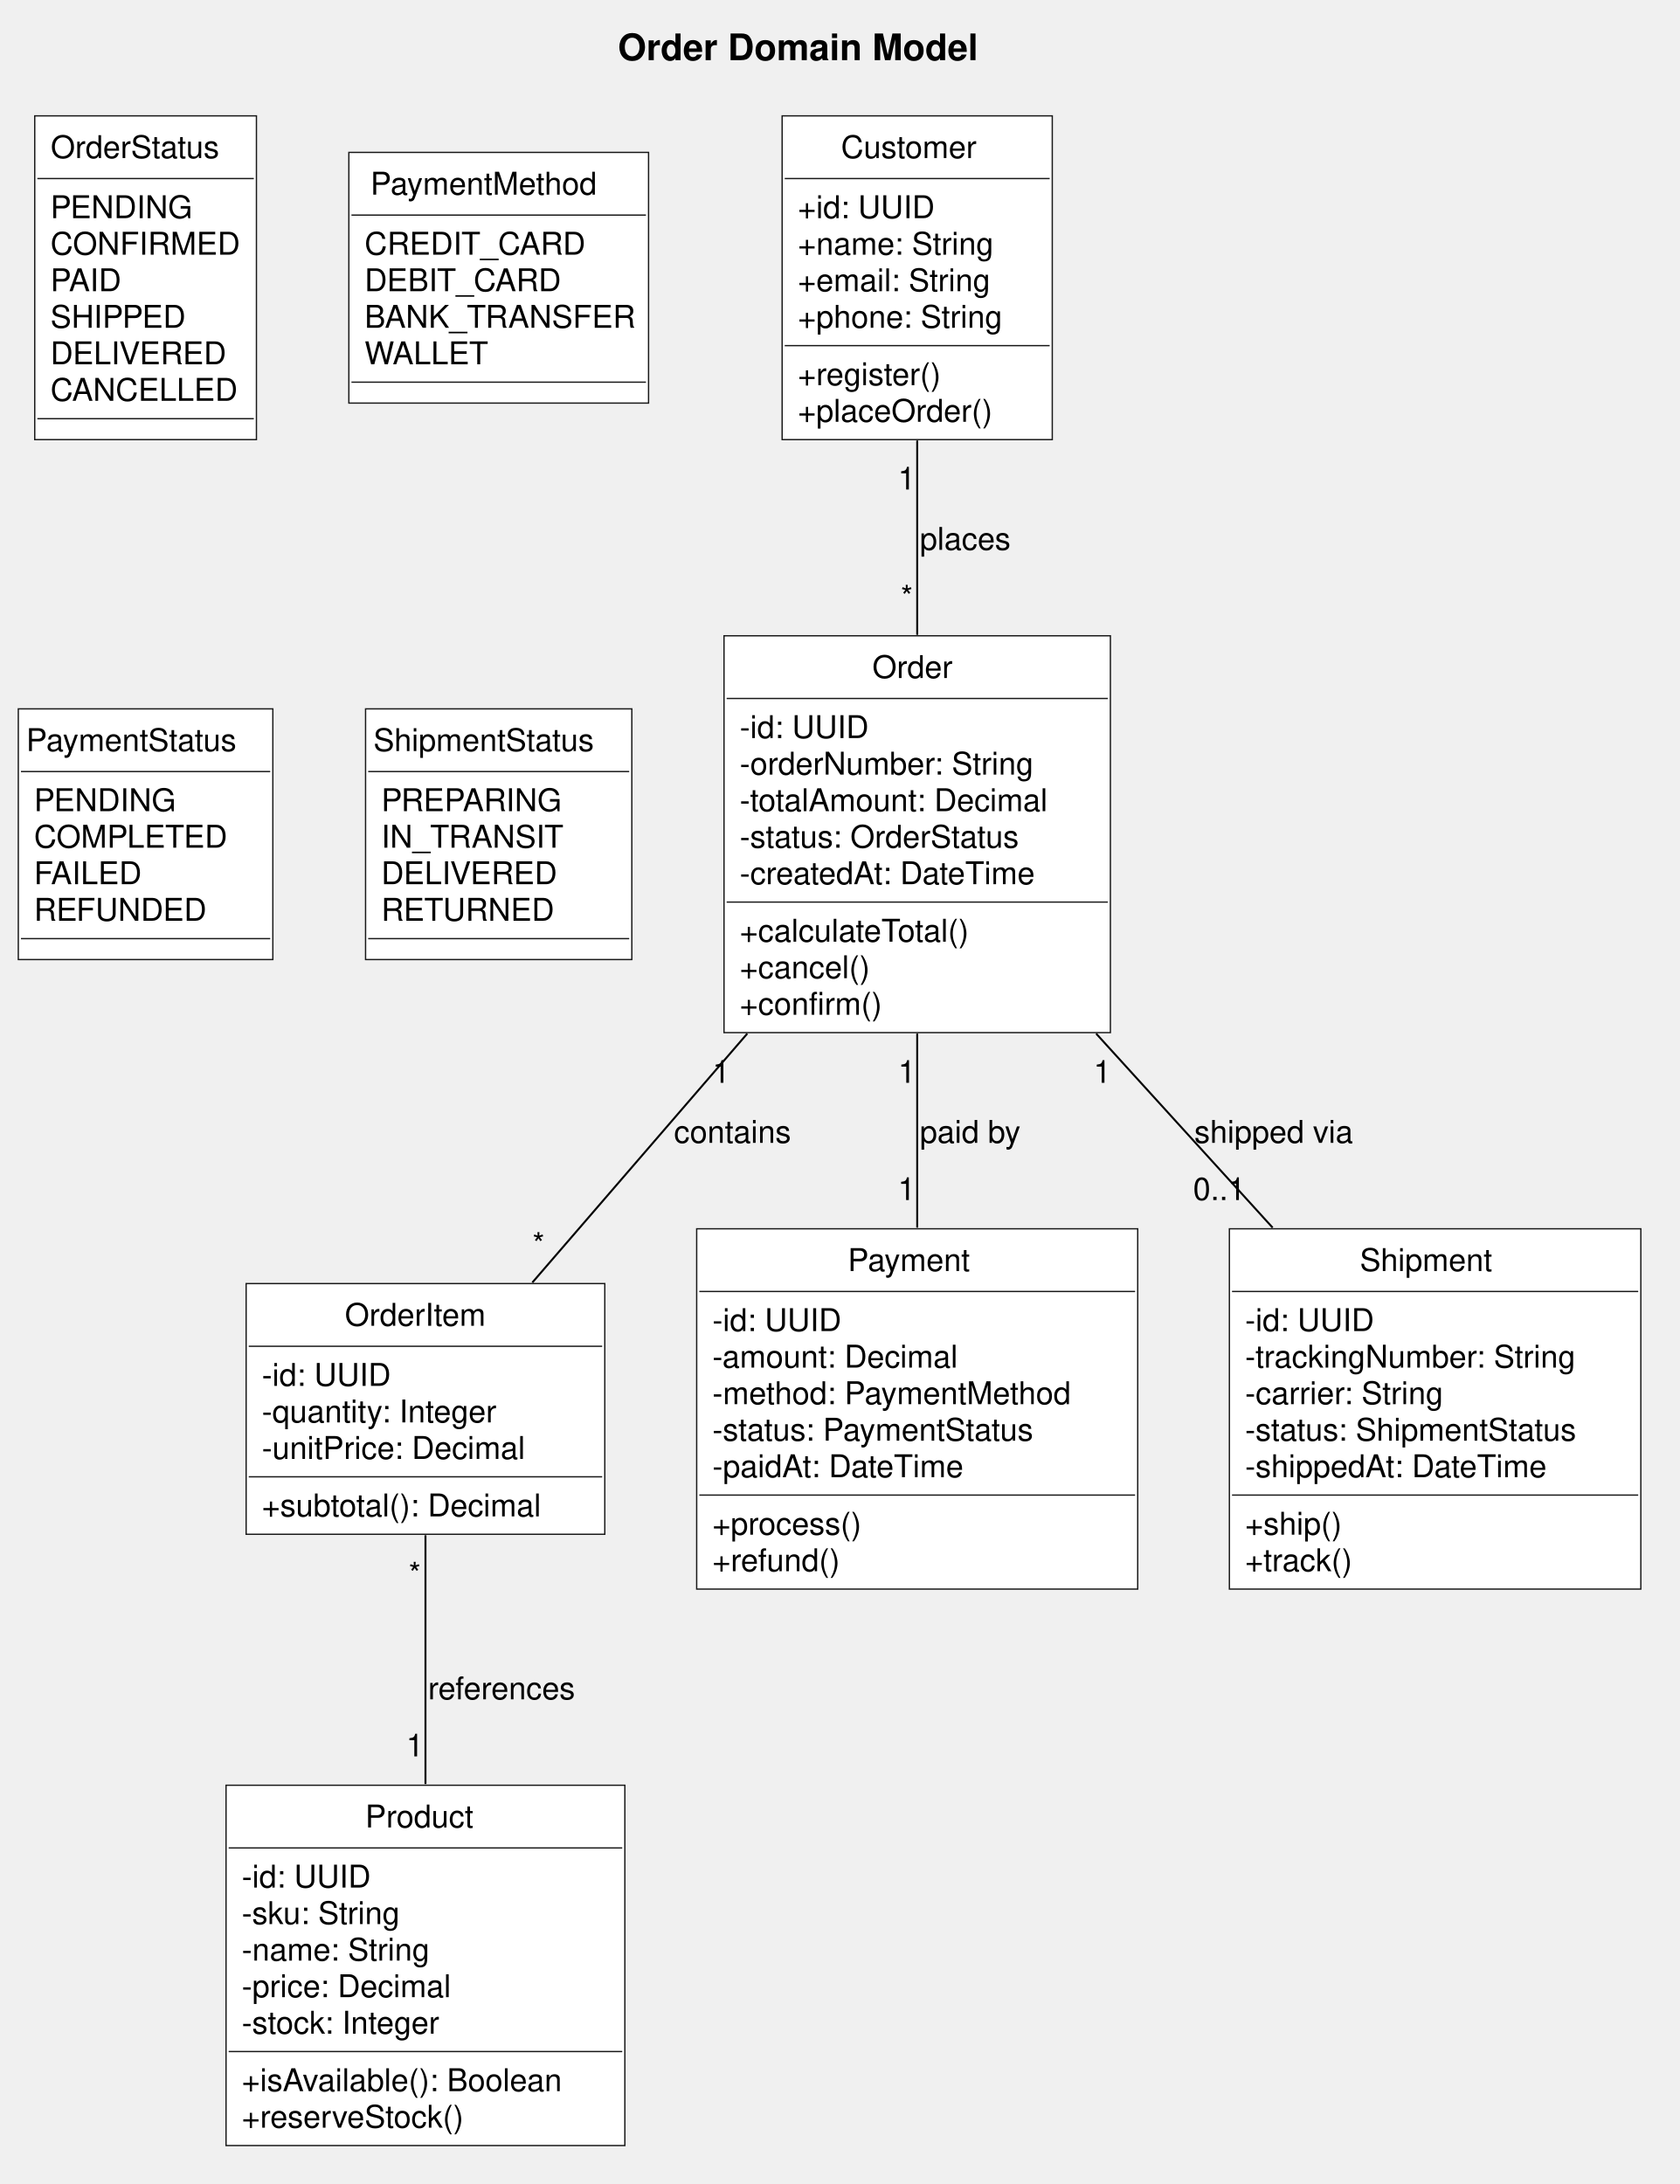
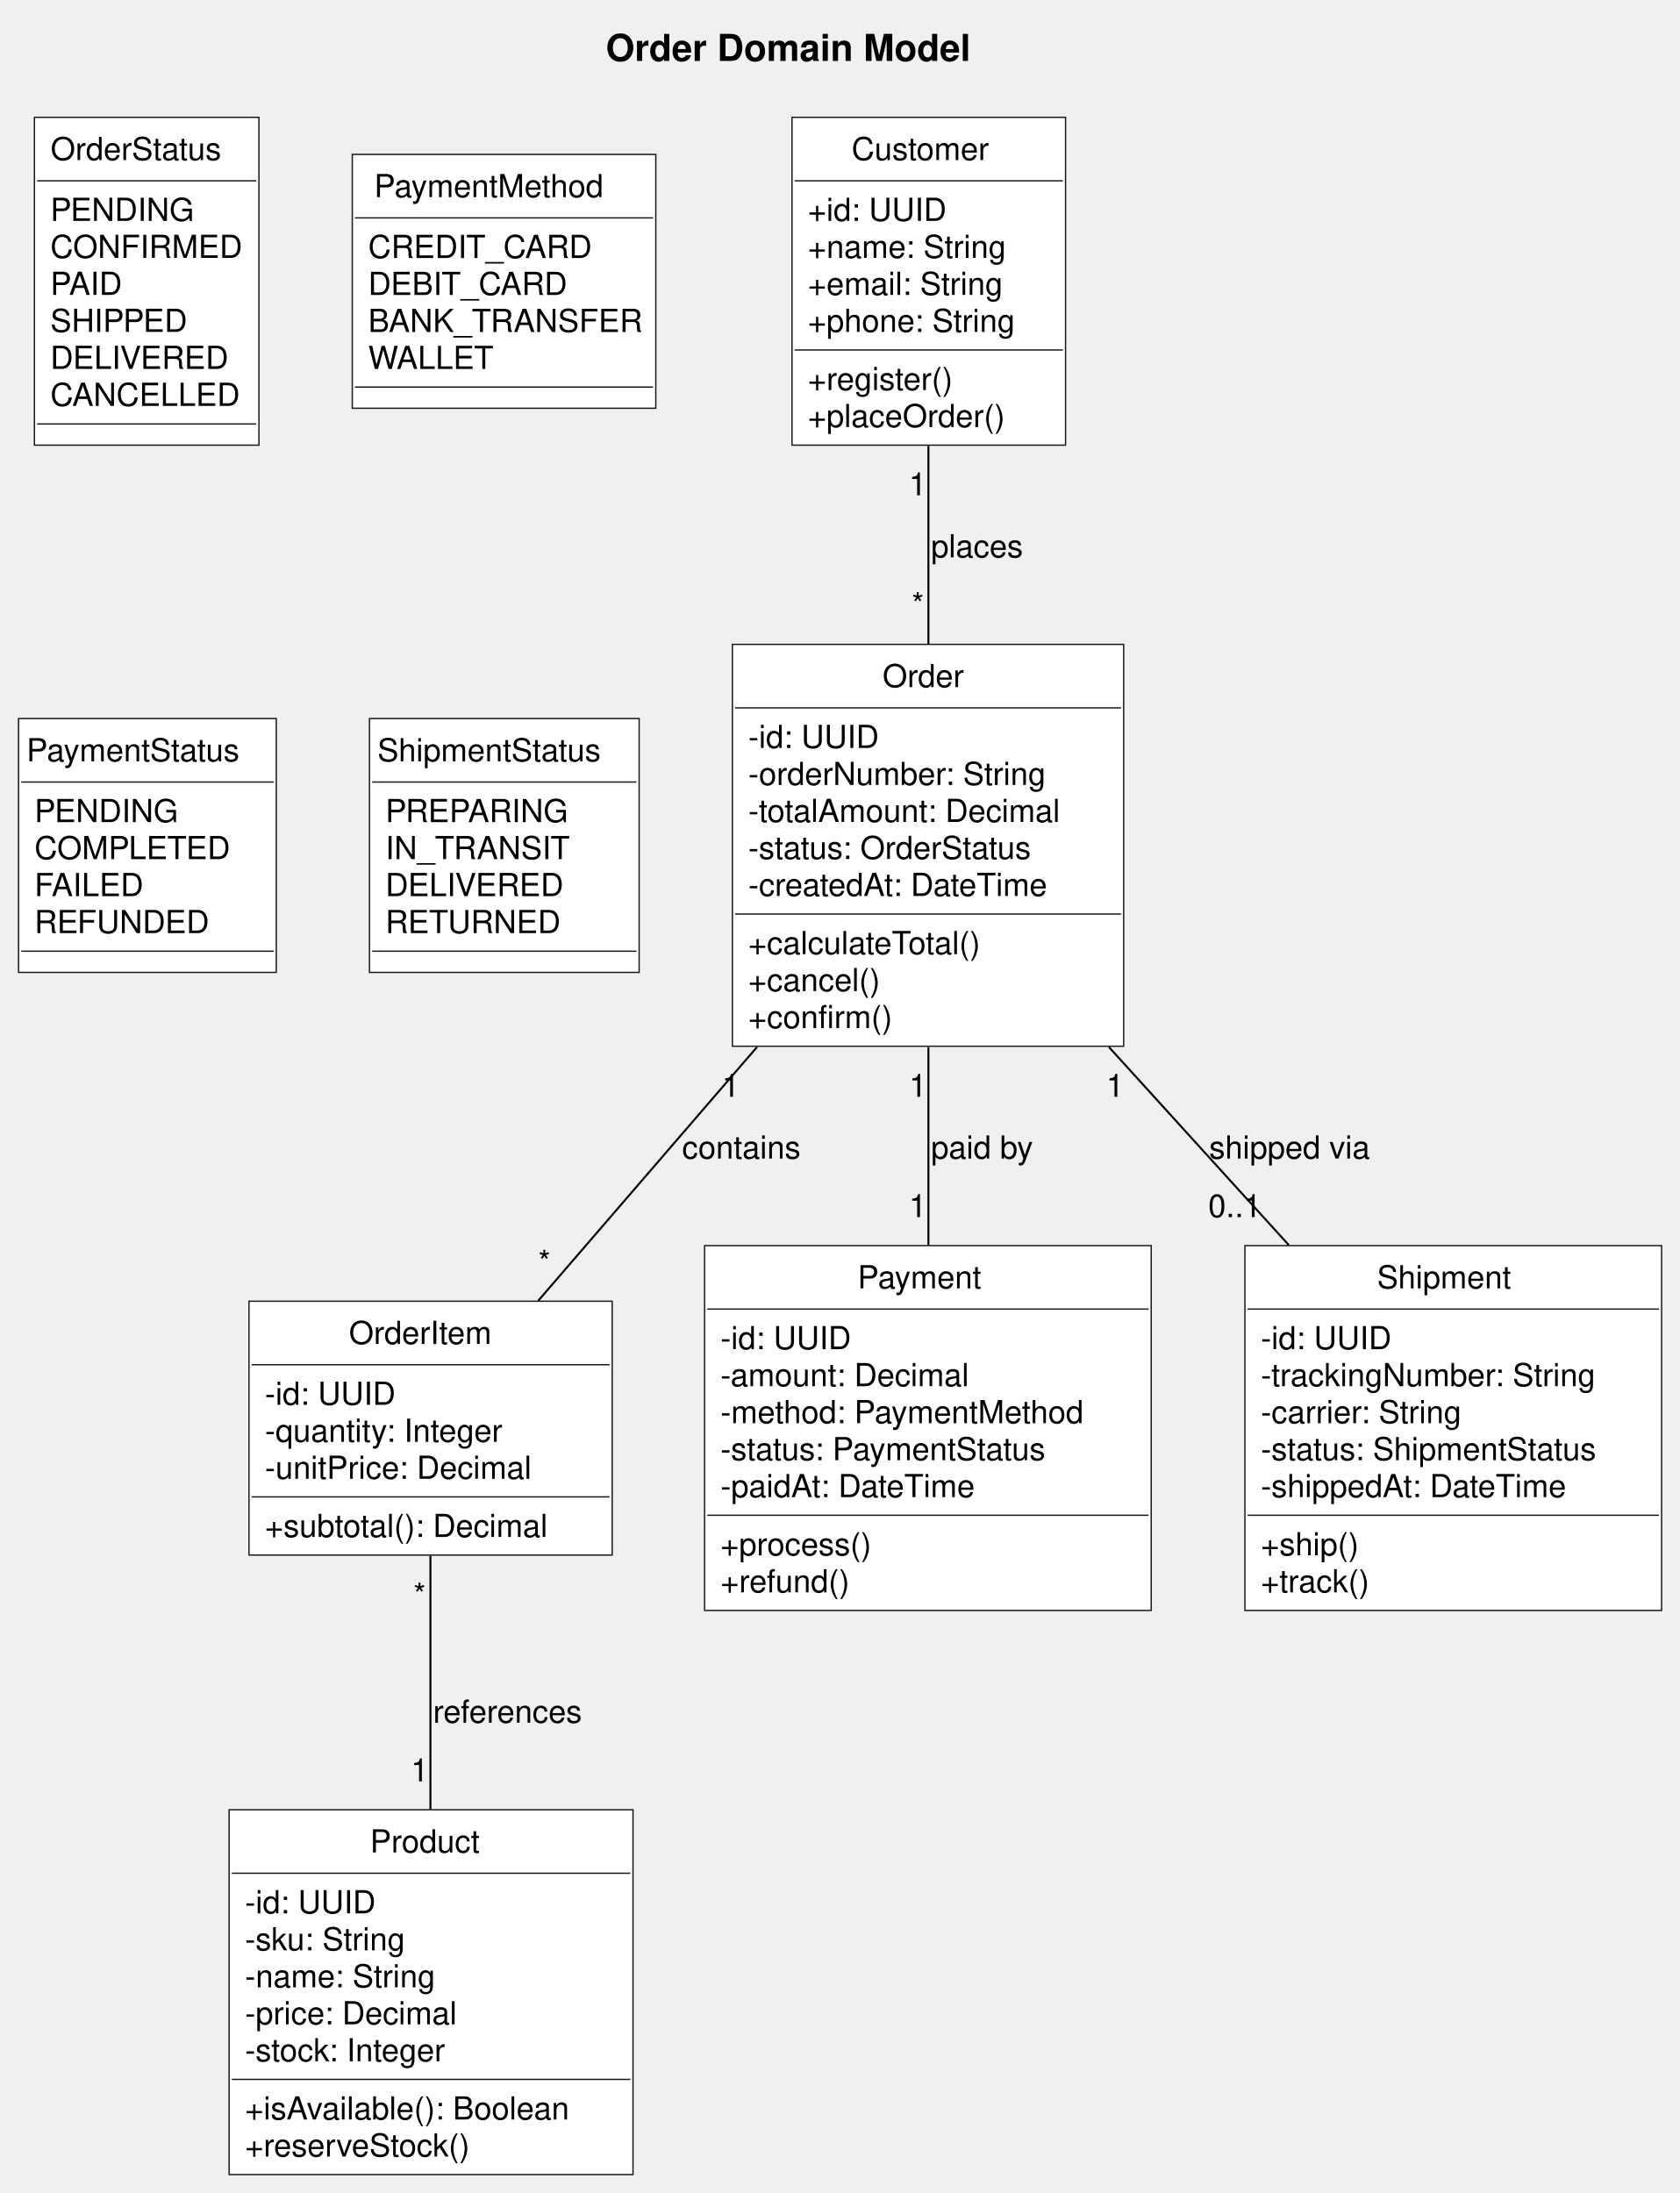
- <svg xmlns="http://www.w3.org/2000/svg" contentStyleType="text/css" data-diagram-type="CLASS" height="835px" preserveAspectRatio="none" style="width:642px;height:835px;background:#FFFFFF;" version="1.1" viewBox="0 0 642 835" width="642px" zoomAndPan="magnify">
+ <svg xmlns="http://www.w3.org/2000/svg" contentStyleType="text/css" data-diagram-type="CLASS" height="828px" preserveAspectRatio="none" style="width:634px;height:828px;background:#FFFFFF;" version="1.1" viewBox="0 0 634 828" width="634px" zoomAndPan="magnify">
  <defs />
  <g>
    <g class="title" data-source-line="43">
-       <text fill="#000000" font-family="Helvetica" font-size="14" font-weight="700" lengthAdjust="spacing" textLength="162.88" x="236.215" y="22.995">Order Domain Model</text>
+       <text fill="#000000" font-family="Helvetica" font-size="14" font-weight="bold" lengthAdjust="spacing" textLength="162.88" x="228.71" y="22.995">Order Domain Model</text>
    </g>
-     <g class="entity" data-qualified-name="Customer" data-source-line="45" id="ent0001">
-       <rect fill="#FFFFFF" height="123.781" style="stroke:#181818;stroke-width:0.5;" width="103.277" x="299.02" y="44.297" />
-       <text fill="#000000" font-family="Helvetica" font-size="12" lengthAdjust="spacing" textLength="58.289" x="321.514" y="60.435">Customer</text>
-       <line style="stroke:#181818;stroke-width:0.5;" x1="300.02" x2="401.297" y1="68.266" y2="68.266" />
-       <text fill="#000000" font-family="Helvetica" font-size="12" lengthAdjust="spacing" textLength="59.209" x="305.02" y="83.404">+id: UUID</text>
-       <text fill="#000000" font-family="Helvetica" font-size="12" lengthAdjust="spacing" textLength="87.756" x="305.02" y="97.373">+name: String</text>
-       <text fill="#000000" font-family="Helvetica" font-size="12" lengthAdjust="spacing" textLength="86.818" x="305.02" y="111.342">+email: String</text>
-       <text fill="#000000" font-family="Helvetica" font-size="12" lengthAdjust="spacing" textLength="91.277" x="305.02" y="125.311">+phone: String</text>
-       <line style="stroke:#181818;stroke-width:0.5;" x1="300.02" x2="401.297" y1="132.141" y2="132.141" />
-       <text fill="#000000" font-family="Helvetica" font-size="12" lengthAdjust="spacing" textLength="65.959" x="305.02" y="147.279">+register()</text>
-       <text fill="#000000" font-family="Helvetica" font-size="12" lengthAdjust="spacing" textLength="86.016" x="305.02" y="161.248">+placeOrder()</text>
+     <g class="entity" data-entity="Customer" data-source-line="45" data-uid="ent0002" id="entity_Customer">
+       <rect fill="#FFFFFF" height="123.781" style="stroke:#181818;stroke-width:0.5;" width="103.277" x="299" y="44.297" />
+       <text fill="#000000" font-family="Helvetica" font-size="12" lengthAdjust="spacing" textLength="58.289" x="321.494" y="60.435">Customer</text>
+       <line style="stroke:#181818;stroke-width:0.5;" x1="300" x2="401.277" y1="68.266" y2="68.266" />
+       <text fill="#000000" font-family="Helvetica" font-size="12" lengthAdjust="spacing" textLength="59.209" x="305" y="83.404">+id: UUID</text>
+       <text fill="#000000" font-family="Helvetica" font-size="12" lengthAdjust="spacing" textLength="87.756" x="305" y="97.373">+name: String</text>
+       <text fill="#000000" font-family="Helvetica" font-size="12" lengthAdjust="spacing" textLength="86.818" x="305" y="111.342">+email: String</text>
+       <text fill="#000000" font-family="Helvetica" font-size="12" lengthAdjust="spacing" textLength="91.277" x="305" y="125.311">+phone: String</text>
+       <line style="stroke:#181818;stroke-width:0.5;" x1="300" x2="401.277" y1="132.141" y2="132.141" />
+       <text fill="#000000" font-family="Helvetica" font-size="12" lengthAdjust="spacing" textLength="65.959" x="305" y="147.279">+register()</text>
+       <text fill="#000000" font-family="Helvetica" font-size="12" lengthAdjust="spacing" textLength="86.016" x="305" y="161.248">+placeOrder()</text>
    </g>
-     <g class="entity" data-qualified-name="Order" data-source-line="54" id="ent0002">
-       <rect fill="#FFFFFF" height="151.719" style="stroke:#181818;stroke-width:0.5;" width="147.715" x="276.8" y="243.077" />
-       <text fill="#000000" font-family="Helvetica" font-size="12" lengthAdjust="spacing" textLength="34.312" x="333.501" y="259.216">Order</text>
-       <line style="stroke:#181818;stroke-width:0.5;" x1="277.8" x2="423.515" y1="267.046" y2="267.046" />
-       <text fill="#000000" font-family="Helvetica" font-size="12" lengthAdjust="spacing" textLength="53.484" x="282.8" y="282.184">-id: UUID</text>
-       <text fill="#000000" font-family="Helvetica" font-size="12" lengthAdjust="spacing" textLength="128.414" x="282.8" y="296.153">-orderNumber: String</text>
-       <text fill="#000000" font-family="Helvetica" font-size="12" lengthAdjust="spacing" textLength="135.715" x="282.8" y="310.122">-totalAmount: Decimal</text>
-       <text fill="#000000" font-family="Helvetica" font-size="12" lengthAdjust="spacing" textLength="121.611" x="282.8" y="324.091">-status: OrderStatus</text>
-       <text fill="#000000" font-family="Helvetica" font-size="12" lengthAdjust="spacing" textLength="129.492" x="282.8" y="338.059">-createdAt: DateTime</text>
-       <line style="stroke:#181818;stroke-width:0.5;" x1="277.8" x2="423.515" y1="344.889" y2="344.889" />
-       <text fill="#000000" font-family="Helvetica" font-size="12" lengthAdjust="spacing" textLength="103.746" x="282.8" y="360.028">+calculateTotal()</text>
-       <text fill="#000000" font-family="Helvetica" font-size="12" lengthAdjust="spacing" textLength="58.289" x="282.8" y="373.997">+cancel()</text>
-       <text fill="#000000" font-family="Helvetica" font-size="12" lengthAdjust="spacing" textLength="65.144" x="282.8" y="387.966">+confirm()</text>
+     <g class="entity" data-entity="Order" data-source-line="54" data-uid="ent0003" id="entity_Order">
+       <rect fill="#FFFFFF" height="151.719" style="stroke:#181818;stroke-width:0.5;" width="147.715" x="276.5" y="243.297" />
+       <text fill="#000000" font-family="Helvetica" font-size="12" lengthAdjust="spacing" textLength="34.312" x="333.201" y="259.435">Order</text>
+       <line style="stroke:#181818;stroke-width:0.5;" x1="277.5" x2="423.215" y1="267.266" y2="267.266" />
+       <text fill="#000000" font-family="Helvetica" font-size="12" lengthAdjust="spacing" textLength="53.484" x="282.5" y="282.404">-id: UUID</text>
+       <text fill="#000000" font-family="Helvetica" font-size="12" lengthAdjust="spacing" textLength="128.414" x="282.5" y="296.373">-orderNumber: String</text>
+       <text fill="#000000" font-family="Helvetica" font-size="12" lengthAdjust="spacing" textLength="135.715" x="282.5" y="310.342">-totalAmount: Decimal</text>
+       <text fill="#000000" font-family="Helvetica" font-size="12" lengthAdjust="spacing" textLength="121.611" x="282.5" y="324.31">-status: OrderStatus</text>
+       <text fill="#000000" font-family="Helvetica" font-size="12" lengthAdjust="spacing" textLength="129.492" x="282.5" y="338.279">-createdAt: DateTime</text>
+       <line style="stroke:#181818;stroke-width:0.5;" x1="277.5" x2="423.215" y1="345.109" y2="345.109" />
+       <text fill="#000000" font-family="Helvetica" font-size="12" lengthAdjust="spacing" textLength="103.746" x="282.5" y="360.248">+calculateTotal()</text>
+       <text fill="#000000" font-family="Helvetica" font-size="12" lengthAdjust="spacing" textLength="58.289" x="282.5" y="374.217">+cancel()</text>
+       <text fill="#000000" font-family="Helvetica" font-size="12" lengthAdjust="spacing" textLength="65.144" x="282.5" y="388.185">+confirm()</text>
    </g>
-     <g class="entity" data-qualified-name="OrderItem" data-source-line="65" id="ent0003">
-       <rect fill="#FFFFFF" height="95.844" style="stroke:#181818;stroke-width:0.5;" width="137.121" x="94.1" y="490.747" />
-       <text fill="#000000" font-family="Helvetica" font-size="12" lengthAdjust="spacing" textLength="61.629" x="131.846" y="506.885">OrderItem</text>
-       <line style="stroke:#181818;stroke-width:0.5;" x1="95.1" x2="230.221" y1="514.716" y2="514.716" />
-       <text fill="#000000" font-family="Helvetica" font-size="12" lengthAdjust="spacing" textLength="53.484" x="100.1" y="529.854">-id: UUID</text>
-       <text fill="#000000" font-family="Helvetica" font-size="12" lengthAdjust="spacing" textLength="105.381" x="100.1" y="543.823">-quantity: Integer</text>
-       <text fill="#000000" font-family="Helvetica" font-size="12" lengthAdjust="spacing" textLength="113.853" x="100.1" y="557.792">-unitPrice: Decimal</text>
-       <line style="stroke:#181818;stroke-width:0.5;" x1="95.1" x2="230.221" y1="564.622" y2="564.622" />
-       <text fill="#000000" font-family="Helvetica" font-size="12" lengthAdjust="spacing" textLength="125.121" x="100.1" y="579.76">+subtotal(): Decimal</text>
+     <g class="entity" data-entity="OrderItem" data-source-line="65" data-uid="ent0004" id="entity_OrderItem">
+       <rect fill="#FFFFFF" height="95.844" style="stroke:#181818;stroke-width:0.5;" width="137.121" x="94" y="491.297" />
+       <text fill="#000000" font-family="Helvetica" font-size="12" lengthAdjust="spacing" textLength="61.629" x="131.746" y="507.435">OrderItem</text>
+       <line style="stroke:#181818;stroke-width:0.5;" x1="95" x2="230.121" y1="515.266" y2="515.266" />
+       <text fill="#000000" font-family="Helvetica" font-size="12" lengthAdjust="spacing" textLength="53.484" x="100" y="530.404">-id: UUID</text>
+       <text fill="#000000" font-family="Helvetica" font-size="12" lengthAdjust="spacing" textLength="105.381" x="100" y="544.373">-quantity: Integer</text>
+       <text fill="#000000" font-family="Helvetica" font-size="12" lengthAdjust="spacing" textLength="113.853" x="100" y="558.342">-unitPrice: Decimal</text>
+       <line style="stroke:#181818;stroke-width:0.5;" x1="95" x2="230.121" y1="565.172" y2="565.172" />
+       <text fill="#000000" font-family="Helvetica" font-size="12" lengthAdjust="spacing" textLength="125.121" x="100" y="580.311">+subtotal(): Decimal</text>
    </g>
-     <g class="entity" data-qualified-name="Product" data-source-line="72" id="ent0004">
-       <rect fill="#FFFFFF" height="137.75" style="stroke:#181818;stroke-width:0.5;" width="152.473" x="86.42" y="682.547" />
-       <text fill="#000000" font-family="Helvetica" font-size="12" lengthAdjust="spacing" textLength="46.037" x="139.638" y="698.686">Product</text>
-       <line style="stroke:#181818;stroke-width:0.5;" x1="87.42" x2="237.893" y1="706.516" y2="706.516" />
-       <text fill="#000000" font-family="Helvetica" font-size="12" lengthAdjust="spacing" textLength="53.484" x="92.42" y="721.654">-id: UUID</text>
-       <text fill="#000000" font-family="Helvetica" font-size="12" lengthAdjust="spacing" textLength="68.807" x="92.42" y="735.623">-sku: String</text>
-       <text fill="#000000" font-family="Helvetica" font-size="12" lengthAdjust="spacing" textLength="82.031" x="92.42" y="749.592">-name: String</text>
-       <text fill="#000000" font-family="Helvetica" font-size="12" lengthAdjust="spacing" textLength="90.984" x="92.42" y="763.561">-price: Decimal</text>
-       <text fill="#000000" font-family="Helvetica" font-size="12" lengthAdjust="spacing" textLength="87.199" x="92.42" y="777.529">-stock: Integer</text>
-       <line style="stroke:#181818;stroke-width:0.5;" x1="87.42" x2="237.893" y1="784.359" y2="784.359" />
-       <text fill="#000000" font-family="Helvetica" font-size="12" lengthAdjust="spacing" textLength="140.473" x="92.42" y="799.498">+isAvailable(): Boolean</text>
-       <text fill="#000000" font-family="Helvetica" font-size="12" lengthAdjust="spacing" textLength="97.998" x="92.42" y="813.467">+reserveStock()</text>
+     <g class="entity" data-entity="Product" data-source-line="72" data-uid="ent0005" id="entity_Product">
+       <rect fill="#FFFFFF" height="137.75" style="stroke:#181818;stroke-width:0.5;" width="152.473" x="86.5" y="683.297" />
+       <text fill="#000000" font-family="Helvetica" font-size="12" lengthAdjust="spacing" textLength="46.037" x="139.718" y="699.436">Product</text>
+       <line style="stroke:#181818;stroke-width:0.5;" x1="87.5" x2="237.973" y1="707.266" y2="707.266" />
+       <text fill="#000000" font-family="Helvetica" font-size="12" lengthAdjust="spacing" textLength="53.484" x="92.5" y="722.404">-id: UUID</text>
+       <text fill="#000000" font-family="Helvetica" font-size="12" lengthAdjust="spacing" textLength="68.807" x="92.5" y="736.373">-sku: String</text>
+       <text fill="#000000" font-family="Helvetica" font-size="12" lengthAdjust="spacing" textLength="82.031" x="92.5" y="750.342">-name: String</text>
+       <text fill="#000000" font-family="Helvetica" font-size="12" lengthAdjust="spacing" textLength="90.984" x="92.5" y="764.311">-price: Decimal</text>
+       <text fill="#000000" font-family="Helvetica" font-size="12" lengthAdjust="spacing" textLength="87.199" x="92.5" y="778.279">-stock: Integer</text>
+       <line style="stroke:#181818;stroke-width:0.5;" x1="87.5" x2="237.973" y1="785.109" y2="785.109" />
+       <text fill="#000000" font-family="Helvetica" font-size="12" lengthAdjust="spacing" textLength="140.473" x="92.5" y="800.248">+isAvailable(): Boolean</text>
+       <text fill="#000000" font-family="Helvetica" font-size="12" lengthAdjust="spacing" textLength="97.998" x="92.5" y="814.217">+reserveStock()</text>
    </g>
-     <g class="entity" data-qualified-name="Payment" data-source-line="82" id="ent0005">
-       <rect fill="#FFFFFF" height="137.75" style="stroke:#181818;stroke-width:0.5;" width="168.609" x="266.35" y="469.797" />
-       <text fill="#000000" font-family="Helvetica" font-size="12" lengthAdjust="spacing" textLength="53.074" x="324.118" y="485.935">Payment</text>
-       <line style="stroke:#181818;stroke-width:0.5;" x1="267.35" x2="433.959" y1="493.766" y2="493.766" />
-       <text fill="#000000" font-family="Helvetica" font-size="12" lengthAdjust="spacing" textLength="53.484" x="272.35" y="508.904">-id: UUID</text>
-       <text fill="#000000" font-family="Helvetica" font-size="12" lengthAdjust="spacing" textLength="107.42" x="272.35" y="522.873">-amount: Decimal</text>
-       <text fill="#000000" font-family="Helvetica" font-size="12" lengthAdjust="spacing" textLength="156.609" x="272.35" y="536.842">-method: PaymentMethod</text>
-       <text fill="#000000" font-family="Helvetica" font-size="12" lengthAdjust="spacing" textLength="140.373" x="272.35" y="550.811">-status: PaymentStatus</text>
-       <text fill="#000000" font-family="Helvetica" font-size="12" lengthAdjust="spacing" textLength="109.441" x="272.35" y="564.779">-paidAt: DateTime</text>
-       <line style="stroke:#181818;stroke-width:0.5;" x1="267.35" x2="433.959" y1="571.609" y2="571.609" />
-       <text fill="#000000" font-family="Helvetica" font-size="12" lengthAdjust="spacing" textLength="65.795" x="272.35" y="586.748">+process()</text>
-       <text fill="#000000" font-family="Helvetica" font-size="12" lengthAdjust="spacing" textLength="58.787" x="272.35" y="600.717">+refund()</text>
+     <g class="entity" data-entity="Payment" data-source-line="82" data-uid="ent0006" id="entity_Payment">
+       <rect fill="#FFFFFF" height="137.75" style="stroke:#181818;stroke-width:0.5;" width="168.609" x="266" y="470.297" />
+       <text fill="#000000" font-family="Helvetica" font-size="12" lengthAdjust="spacing" textLength="53.074" x="323.768" y="486.435">Payment</text>
+       <line style="stroke:#181818;stroke-width:0.5;" x1="267" x2="433.609" y1="494.266" y2="494.266" />
+       <text fill="#000000" font-family="Helvetica" font-size="12" lengthAdjust="spacing" textLength="53.484" x="272" y="509.404">-id: UUID</text>
+       <text fill="#000000" font-family="Helvetica" font-size="12" lengthAdjust="spacing" textLength="107.42" x="272" y="523.373">-amount: Decimal</text>
+       <text fill="#000000" font-family="Helvetica" font-size="12" lengthAdjust="spacing" textLength="156.609" x="272" y="537.342">-method: PaymentMethod</text>
+       <text fill="#000000" font-family="Helvetica" font-size="12" lengthAdjust="spacing" textLength="140.373" x="272" y="551.311">-status: PaymentStatus</text>
+       <text fill="#000000" font-family="Helvetica" font-size="12" lengthAdjust="spacing" textLength="109.441" x="272" y="565.279">-paidAt: DateTime</text>
+       <line style="stroke:#181818;stroke-width:0.5;" x1="267" x2="433.609" y1="572.109" y2="572.109" />
+       <text fill="#000000" font-family="Helvetica" font-size="12" lengthAdjust="spacing" textLength="65.795" x="272" y="587.248">+process()</text>
+       <text fill="#000000" font-family="Helvetica" font-size="12" lengthAdjust="spacing" textLength="58.787" x="272" y="601.217">+refund()</text>
    </g>
-     <g class="entity" data-qualified-name="Shipment" data-source-line="92" id="ent0006">
-       <rect fill="#FFFFFF" height="137.75" style="stroke:#181818;stroke-width:0.5;" width="157.301" x="470.01" y="469.797" />
-       <text fill="#000000" font-family="Helvetica" font-size="12" lengthAdjust="spacing" textLength="57.557" x="519.882" y="485.935">Shipment</text>
-       <line style="stroke:#181818;stroke-width:0.5;" x1="471.01" x2="626.311" y1="493.766" y2="493.766" />
-       <text fill="#000000" font-family="Helvetica" font-size="12" lengthAdjust="spacing" textLength="53.484" x="476.01" y="508.904">-id: UUID</text>
-       <text fill="#000000" font-family="Helvetica" font-size="12" lengthAdjust="spacing" textLength="145.301" x="476.01" y="522.873">-trackingNumber: String</text>
-       <text fill="#000000" font-family="Helvetica" font-size="12" lengthAdjust="spacing" textLength="87.469" x="476.01" y="536.842">-carrier: String</text>
-       <text fill="#000000" font-family="Helvetica" font-size="12" lengthAdjust="spacing" textLength="144.856" x="476.01" y="550.811">-status: ShipmentStatus</text>
-       <text fill="#000000" font-family="Helvetica" font-size="12" lengthAdjust="spacing" textLength="130.945" x="476.01" y="564.779">-shippedAt: DateTime</text>
-       <line style="stroke:#181818;stroke-width:0.5;" x1="471.01" x2="626.311" y1="571.609" y2="571.609" />
-       <text fill="#000000" font-family="Helvetica" font-size="12" lengthAdjust="spacing" textLength="44.227" x="476.01" y="586.748">+ship()</text>
-       <text fill="#000000" font-family="Helvetica" font-size="12" lengthAdjust="spacing" textLength="49.957" x="476.01" y="600.717">+track()</text>
+     <g class="entity" data-entity="Shipment" data-source-line="92" data-uid="ent0007" id="entity_Shipment">
+       <rect fill="#FFFFFF" height="137.75" style="stroke:#181818;stroke-width:0.5;" width="157.301" x="470" y="470.297" />
+       <text fill="#000000" font-family="Helvetica" font-size="12" lengthAdjust="spacing" textLength="57.557" x="519.872" y="486.435">Shipment</text>
+       <line style="stroke:#181818;stroke-width:0.5;" x1="471" x2="626.301" y1="494.266" y2="494.266" />
+       <text fill="#000000" font-family="Helvetica" font-size="12" lengthAdjust="spacing" textLength="53.484" x="476" y="509.404">-id: UUID</text>
+       <text fill="#000000" font-family="Helvetica" font-size="12" lengthAdjust="spacing" textLength="145.301" x="476" y="523.373">-trackingNumber: String</text>
+       <text fill="#000000" font-family="Helvetica" font-size="12" lengthAdjust="spacing" textLength="87.469" x="476" y="537.342">-carrier: String</text>
+       <text fill="#000000" font-family="Helvetica" font-size="12" lengthAdjust="spacing" textLength="144.856" x="476" y="551.311">-status: ShipmentStatus</text>
+       <text fill="#000000" font-family="Helvetica" font-size="12" lengthAdjust="spacing" textLength="130.945" x="476" y="565.279">-shippedAt: DateTime</text>
+       <line style="stroke:#181818;stroke-width:0.5;" x1="471" x2="626.301" y1="572.109" y2="572.109" />
+       <text fill="#000000" font-family="Helvetica" font-size="12" lengthAdjust="spacing" textLength="44.227" x="476" y="587.248">+ship()</text>
+       <text fill="#000000" font-family="Helvetica" font-size="12" lengthAdjust="spacing" textLength="49.957" x="476" y="601.217">+track()</text>
    </g>
-     <g class="entity" data-qualified-name="OrderStatus" data-source-line="102" id="ent0007">
-       <rect fill="#FFFFFF" height="123.781" style="stroke:#181818;stroke-width:0.5;" width="84.756" x="13.28" y="44.297" />
-       <text fill="#000000" font-family="Helvetica" font-size="12" lengthAdjust="spacing" textLength="72.551" x="19.383" y="60.435">OrderStatus</text>
-       <line style="stroke:#181818;stroke-width:0.5;" x1="14.28" x2="97.036" y1="68.266" y2="68.266" />
-       <text fill="#000000" font-family="Helvetica" font-size="12" lengthAdjust="spacing" textLength="54.85" x="19.28" y="83.404">PENDING</text>
-       <text fill="#000000" font-family="Helvetica" font-size="12" lengthAdjust="spacing" textLength="72.756" x="19.28" y="97.373">CONFIRMED</text>
-       <text fill="#000000" font-family="Helvetica" font-size="12" lengthAdjust="spacing" textLength="28.225" x="19.28" y="111.342">PAID</text>
-       <text fill="#000000" font-family="Helvetica" font-size="12" lengthAdjust="spacing" textLength="51.475" x="19.28" y="125.311">SHIPPED</text>
-       <text fill="#000000" font-family="Helvetica" font-size="12" lengthAdjust="spacing" textLength="67.998" x="19.28" y="139.279">DELIVERED</text>
-       <text fill="#000000" font-family="Helvetica" font-size="12" lengthAdjust="spacing" textLength="71.719" x="19.28" y="153.248">CANCELLED</text>
-       <line style="stroke:#181818;stroke-width:0.5;" x1="14.28" x2="97.036" y1="160.078" y2="160.078" />
+     <g class="entity" data-entity="OrderStatus" data-source-line="102" data-uid="ent0008" id="entity_OrderStatus">
+       <rect fill="#FFFFFF" height="123.781" style="stroke:#181818;stroke-width:0.5;" width="84.756" x="13" y="44.297" />
+       <text fill="#000000" font-family="Helvetica" font-size="12" lengthAdjust="spacing" textLength="72.551" x="19.102" y="60.435">OrderStatus</text>
+       <line style="stroke:#181818;stroke-width:0.5;" x1="14" x2="96.756" y1="68.266" y2="68.266" />
+       <text fill="#000000" font-family="Helvetica" font-size="12" lengthAdjust="spacing" textLength="54.85" x="19" y="83.404">PENDING</text>
+       <text fill="#000000" font-family="Helvetica" font-size="12" lengthAdjust="spacing" textLength="72.756" x="19" y="97.373">CONFIRMED</text>
+       <text fill="#000000" font-family="Helvetica" font-size="12" lengthAdjust="spacing" textLength="28.225" x="19" y="111.342">PAID</text>
+       <text fill="#000000" font-family="Helvetica" font-size="12" lengthAdjust="spacing" textLength="51.475" x="19" y="125.311">SHIPPED</text>
+       <text fill="#000000" font-family="Helvetica" font-size="12" lengthAdjust="spacing" textLength="67.998" x="19" y="139.279">DELIVERED</text>
+       <text fill="#000000" font-family="Helvetica" font-size="12" lengthAdjust="spacing" textLength="71.719" x="19" y="153.248">CANCELLED</text>
+       <line style="stroke:#181818;stroke-width:0.5;" x1="14" x2="96.756" y1="160.078" y2="160.078" />
    </g>
-     <g class="entity" data-qualified-name="PaymentMethod" data-source-line="111" id="ent0008">
-       <rect fill="#FFFFFF" height="95.844" style="stroke:#181818;stroke-width:0.5;" width="114.58" x="133.37" y="58.267" />
-       <text fill="#000000" font-family="Helvetica" font-size="12" lengthAdjust="spacing" textLength="98.08" x="141.62" y="74.406">PaymentMethod</text>
-       <line style="stroke:#181818;stroke-width:0.5;" x1="134.37" x2="246.95" y1="82.236" y2="82.236" />
-       <text fill="#000000" font-family="Helvetica" font-size="12" lengthAdjust="spacing" textLength="84.574" x="139.37" y="97.374">CREDIT_CARD</text>
-       <text fill="#000000" font-family="Helvetica" font-size="12" lengthAdjust="spacing" textLength="76.09" x="139.37" y="111.343">DEBIT_CARD</text>
-       <text fill="#000000" font-family="Helvetica" font-size="12" lengthAdjust="spacing" textLength="102.58" x="139.37" y="125.312">BANK_TRANSFER</text>
-       <text fill="#000000" font-family="Helvetica" font-size="12" lengthAdjust="spacing" textLength="48.357" x="139.37" y="139.28">WALLET</text>
-       <line style="stroke:#181818;stroke-width:0.5;" x1="134.37" x2="246.95" y1="146.111" y2="146.111" />
+     <g class="entity" data-entity="PaymentMethod" data-source-line="111" data-uid="ent0009" id="entity_PaymentMethod">
+       <rect fill="#FFFFFF" height="95.844" style="stroke:#181818;stroke-width:0.5;" width="114.58" x="133" y="58.297" />
+       <text fill="#000000" font-family="Helvetica" font-size="12" lengthAdjust="spacing" textLength="98.08" x="141.25" y="74.436">PaymentMethod</text>
+       <line style="stroke:#181818;stroke-width:0.5;" x1="134" x2="246.58" y1="82.266" y2="82.266" />
+       <text fill="#000000" font-family="Helvetica" font-size="12" lengthAdjust="spacing" textLength="84.574" x="139" y="97.404">CREDIT_CARD</text>
+       <text fill="#000000" font-family="Helvetica" font-size="12" lengthAdjust="spacing" textLength="76.09" x="139" y="111.373">DEBIT_CARD</text>
+       <text fill="#000000" font-family="Helvetica" font-size="12" lengthAdjust="spacing" textLength="102.58" x="139" y="125.342">BANK_TRANSFER</text>
+       <text fill="#000000" font-family="Helvetica" font-size="12" lengthAdjust="spacing" textLength="48.357" x="139" y="139.31">WALLET</text>
+       <line style="stroke:#181818;stroke-width:0.5;" x1="134" x2="246.58" y1="146.141" y2="146.141" />
    </g>
-     <g class="entity" data-qualified-name="PaymentStatus" data-source-line="118" id="ent0009">
-       <rect fill="#FFFFFF" height="95.844" style="stroke:#181818;stroke-width:0.5;" width="97.312" x="7" y="271.017" />
-       <text fill="#000000" font-family="Helvetica" font-size="12" lengthAdjust="spacing" textLength="91.312" x="10" y="287.156">PaymentStatus</text>
-       <line style="stroke:#181818;stroke-width:0.5;" x1="8" x2="103.312" y1="294.986" y2="294.986" />
-       <text fill="#000000" font-family="Helvetica" font-size="12" lengthAdjust="spacing" textLength="54.85" x="13" y="310.124">PENDING</text>
-       <text fill="#000000" font-family="Helvetica" font-size="12" lengthAdjust="spacing" textLength="73.834" x="13" y="324.093">COMPLETED</text>
-       <text fill="#000000" font-family="Helvetica" font-size="12" lengthAdjust="spacing" textLength="42.158" x="13" y="338.062">FAILED</text>
-       <text fill="#000000" font-family="Helvetica" font-size="12" lengthAdjust="spacing" textLength="66.644" x="13" y="352.031">REFUNDED</text>
-       <line style="stroke:#181818;stroke-width:0.5;" x1="8" x2="103.312" y1="358.861" y2="358.861" />
+     <g class="entity" data-entity="PaymentStatus" data-source-line="118" data-uid="ent0010" id="entity_PaymentStatus">
+       <rect fill="#FFFFFF" height="95.844" style="stroke:#181818;stroke-width:0.5;" width="97.312" x="7" y="271.297" />
+       <text fill="#000000" font-family="Helvetica" font-size="12" lengthAdjust="spacing" textLength="91.312" x="10" y="287.435">PaymentStatus</text>
+       <line style="stroke:#181818;stroke-width:0.5;" x1="8" x2="103.312" y1="295.266" y2="295.266" />
+       <text fill="#000000" font-family="Helvetica" font-size="12" lengthAdjust="spacing" textLength="54.85" x="13" y="310.404">PENDING</text>
+       <text fill="#000000" font-family="Helvetica" font-size="12" lengthAdjust="spacing" textLength="73.834" x="13" y="324.373">COMPLETED</text>
+       <text fill="#000000" font-family="Helvetica" font-size="12" lengthAdjust="spacing" textLength="42.158" x="13" y="338.342">FAILED</text>
+       <text fill="#000000" font-family="Helvetica" font-size="12" lengthAdjust="spacing" textLength="66.644" x="13" y="352.31">REFUNDED</text>
+       <line style="stroke:#181818;stroke-width:0.5;" x1="8" x2="103.312" y1="359.141" y2="359.141" />
    </g>
-     <g class="entity" data-qualified-name="ShipmentStatus" data-source-line="125" id="ent0010">
-       <rect fill="#FFFFFF" height="95.844" style="stroke:#181818;stroke-width:0.5;" width="101.795" x="139.76" y="271.017" />
-       <text fill="#000000" font-family="Helvetica" font-size="12" lengthAdjust="spacing" textLength="95.795" x="142.76" y="287.156">ShipmentStatus</text>
-       <line style="stroke:#181818;stroke-width:0.5;" x1="140.76" x2="240.555" y1="294.986" y2="294.986" />
-       <text fill="#000000" font-family="Helvetica" font-size="12" lengthAdjust="spacing" textLength="68.754" x="145.76" y="310.124">PREPARING</text>
-       <text fill="#000000" font-family="Helvetica" font-size="12" lengthAdjust="spacing" textLength="69.856" x="145.76" y="324.093">IN_TRANSIT</text>
-       <text fill="#000000" font-family="Helvetica" font-size="12" lengthAdjust="spacing" textLength="67.998" x="145.76" y="338.062">DELIVERED</text>
-       <text fill="#000000" font-family="Helvetica" font-size="12" lengthAdjust="spacing" textLength="66.17" x="145.76" y="352.031">RETURNED</text>
-       <line style="stroke:#181818;stroke-width:0.5;" x1="140.76" x2="240.555" y1="358.861" y2="358.861" />
+     <g class="entity" data-entity="ShipmentStatus" data-source-line="125" data-uid="ent0011" id="entity_ShipmentStatus">
+       <rect fill="#FFFFFF" height="95.844" style="stroke:#181818;stroke-width:0.5;" width="101.795" x="139.5" y="271.297" />
+       <text fill="#000000" font-family="Helvetica" font-size="12" lengthAdjust="spacing" textLength="95.795" x="142.5" y="287.435">ShipmentStatus</text>
+       <line style="stroke:#181818;stroke-width:0.5;" x1="140.5" x2="240.295" y1="295.266" y2="295.266" />
+       <text fill="#000000" font-family="Helvetica" font-size="12" lengthAdjust="spacing" textLength="68.754" x="145.5" y="310.404">PREPARING</text>
+       <text fill="#000000" font-family="Helvetica" font-size="12" lengthAdjust="spacing" textLength="69.856" x="145.5" y="324.373">IN_TRANSIT</text>
+       <text fill="#000000" font-family="Helvetica" font-size="12" lengthAdjust="spacing" textLength="67.998" x="145.5" y="338.342">DELIVERED</text>
+       <text fill="#000000" font-family="Helvetica" font-size="12" lengthAdjust="spacing" textLength="66.17" x="145.5" y="352.31">RETURNED</text>
+       <line style="stroke:#181818;stroke-width:0.5;" x1="140.5" x2="240.295" y1="359.141" y2="359.141" />
    </g>
-     <g class="link" data-entity-1="ent0001" data-entity-2="ent0002" data-link-type="association" data-source-line="132" id="lnk11">
-       <path codeLine="132" d="M350.66,168.427 C350.66,191.637 350.66,218.337 350.66,242.697" fill="none" id="Customer-Order" style="stroke:#000000;stroke-width:0.75;" />
-       <text fill="#000000" font-family="Helvetica" font-size="12" lengthAdjust="spacing" textLength="38.537" x="351.66" y="210.215">places</text>
-       <text fill="#000000" font-family="Helvetica" font-size="12" lengthAdjust="spacing" textLength="7.635" x="343.312" y="187.137">1</text>
-       <text fill="#000000" font-family="Helvetica" font-size="12" lengthAdjust="spacing" textLength="6" x="344.351" y="232.353">*</text>
+     <g class="link" data-entity-1="Customer" data-entity-2="Order" data-source-line="132" data-uid="lnk12" id="link_Customer_Order">
+       <path codeLine="132" d="M350.5,168.327 C350.5,191.697 350.5,218.627 350.5,243.167" fill="none" id="Customer-Order" style="stroke:#000000;stroke-width:0.75;" />
+       <text fill="#000000" font-family="Helvetica" font-size="12" lengthAdjust="spacing" textLength="38.537" x="351.5" y="210.435">places</text>
+       <text fill="#000000" font-family="Helvetica" font-size="12" lengthAdjust="spacing" textLength="7.635" x="343.137" y="187.026">1</text>
+       <text fill="#000000" font-family="Helvetica" font-size="12" lengthAdjust="spacing" textLength="6" x="344.188" y="232.336">*</text>
    </g>
-     <g class="link" data-entity-1="ent0002" data-entity-2="ent0003" data-link-type="association" data-source-line="133" id="lnk12">
-       <path codeLine="133" d="M285.69,395.177 C258.42,426.767 227.52,462.547 203.52,490.347" fill="none" id="Order-OrderItem" style="stroke:#000000;stroke-width:0.75;" />
-       <text fill="#000000" font-family="Helvetica" font-size="12" lengthAdjust="spacing" textLength="50.795" x="257.66" y="436.935">contains</text>
-       <text fill="#000000" font-family="Helvetica" font-size="12" lengthAdjust="spacing" textLength="7.635" x="272.407" y="413.988">1</text>
-       <text fill="#000000" font-family="Helvetica" font-size="12" lengthAdjust="spacing" textLength="6" x="203.554" y="479.825">*</text>
+     <g class="link" data-entity-1="Order" data-entity-2="OrderItem" data-source-line="133" data-uid="lnk13" id="link_Order_OrderItem">
+       <path codeLine="133" d="M285.8,395.317 C258.4,427.097 227.3,463.157 203.2,491.107" fill="none" id="Order-OrderItem" style="stroke:#000000;stroke-width:0.75;" />
+       <text fill="#000000" font-family="Helvetica" font-size="12" lengthAdjust="spacing" textLength="50.795" x="257.5" y="437.435">contains</text>
+       <text fill="#000000" font-family="Helvetica" font-size="12" lengthAdjust="spacing" textLength="7.635" x="272.555" y="414.12">1</text>
+       <text fill="#000000" font-family="Helvetica" font-size="12" lengthAdjust="spacing" textLength="6" x="203.199" y="480.619">*</text>
    </g>
-     <g class="link" data-entity-1="ent0003" data-entity-2="ent0004" data-link-type="association" data-source-line="134" id="lnk13">
-       <path codeLine="134" d="M162.66,586.967 C162.66,615.007 162.66,651.017 162.66,682.097" fill="none" id="OrderItem-Product" style="stroke:#000000;stroke-width:0.75;" />
-       <text fill="#000000" font-family="Helvetica" font-size="12" lengthAdjust="spacing" textLength="64.078" x="163.66" y="649.686">references</text>
-       <text fill="#000000" font-family="Helvetica" font-size="12" lengthAdjust="spacing" textLength="6" x="156.238" y="605.88">*</text>
-       <text fill="#000000" font-family="Helvetica" font-size="12" lengthAdjust="spacing" textLength="7.635" x="155.292" y="671.524">1</text>
+     <g class="link" data-entity-1="OrderItem" data-entity-2="Product" data-source-line="134" data-uid="lnk14" id="link_OrderItem_Product">
+       <path codeLine="134" d="M162.5,587.387 C162.5,615.567 162.5,651.857 162.5,683.137" fill="none" id="OrderItem-Product" style="stroke:#000000;stroke-width:0.75;" />
+       <text fill="#000000" font-family="Helvetica" font-size="12" lengthAdjust="spacing" textLength="64.078" x="163.5" y="650.436">references</text>
+       <text fill="#000000" font-family="Helvetica" font-size="12" lengthAdjust="spacing" textLength="6" x="156.07" y="606.281">*</text>
+       <text fill="#000000" font-family="Helvetica" font-size="12" lengthAdjust="spacing" textLength="7.635" x="155.105" y="672.598">1</text>
    </g>
-     <g class="link" data-entity-1="ent0002" data-entity-2="ent0005" data-link-type="association" data-source-line="135" id="lnk14">
-       <path codeLine="135" d="M350.66,395.177 C350.66,419.267 350.66,445.797 350.66,469.367" fill="none" id="Order-Payment" style="stroke:#000000;stroke-width:0.75;" />
-       <text fill="#000000" font-family="Helvetica" font-size="12" lengthAdjust="spacing" textLength="44.455" x="351.66" y="436.935">paid by</text>
-       <text fill="#000000" font-family="Helvetica" font-size="12" lengthAdjust="spacing" textLength="7.635" x="343.367" y="413.988">1</text>
-       <text fill="#000000" font-family="Helvetica" font-size="12" lengthAdjust="spacing" textLength="7.635" x="343.293" y="458.797">1</text>
+     <g class="link" data-entity-1="Order" data-entity-2="Payment" data-source-line="135" data-uid="lnk15" id="link_Order_Payment">
+       <path codeLine="135" d="M350.5,395.317 C350.5,419.587 350.5,446.347 350.5,470.087" fill="none" id="Order-Payment" style="stroke:#000000;stroke-width:0.75;" />
+       <text fill="#000000" font-family="Helvetica" font-size="12" lengthAdjust="spacing" textLength="44.455" x="351.5" y="437.435">paid by</text>
+       <text fill="#000000" font-family="Helvetica" font-size="12" lengthAdjust="spacing" textLength="7.635" x="343.22" y="414.12">1</text>
+       <text fill="#000000" font-family="Helvetica" font-size="12" lengthAdjust="spacing" textLength="7.635" x="343.155" y="459.542">1</text>
    </g>
-     <g class="link" data-entity-1="ent0002" data-entity-2="ent0006" data-link-type="association" data-source-line="136" id="lnk15">
-       <path codeLine="136" d="M419.07,395.177 C440.98,419.267 465.11,445.797 486.54,469.367" fill="none" id="Order-Shipment" style="stroke:#000000;stroke-width:0.75;" />
-       <text fill="#000000" font-family="Helvetica" font-size="12" lengthAdjust="spacing" textLength="69.029" x="456.59" y="436.935">shipped via</text>
-       <text fill="#000000" font-family="Helvetica" font-size="12" lengthAdjust="spacing" textLength="7.635" x="418.083" y="413.988">1</text>
-       <text fill="#000000" font-family="Helvetica" font-size="12" lengthAdjust="spacing" textLength="22.898" x="456.137" y="458.797">0..1</text>
+     <g class="link" data-entity-1="Order" data-entity-2="Shipment" data-source-line="136" data-uid="lnk16" id="link_Order_Shipment">
+       <path codeLine="136" d="M418.64,395.317 C440.68,419.587 464.98,446.347 486.55,470.087" fill="none" id="Order-Shipment" style="stroke:#000000;stroke-width:0.75;" />
+       <text fill="#000000" font-family="Helvetica" font-size="12" lengthAdjust="spacing" textLength="69.029" x="456.5" y="437.435">shipped via</text>
+       <text fill="#000000" font-family="Helvetica" font-size="12" lengthAdjust="spacing" textLength="7.635" x="417.641" y="414.12">1</text>
+       <text fill="#000000" font-family="Helvetica" font-size="12" lengthAdjust="spacing" textLength="22.898" x="456.15" y="459.542">0..1</text>
    </g>
  </g>
</svg>
